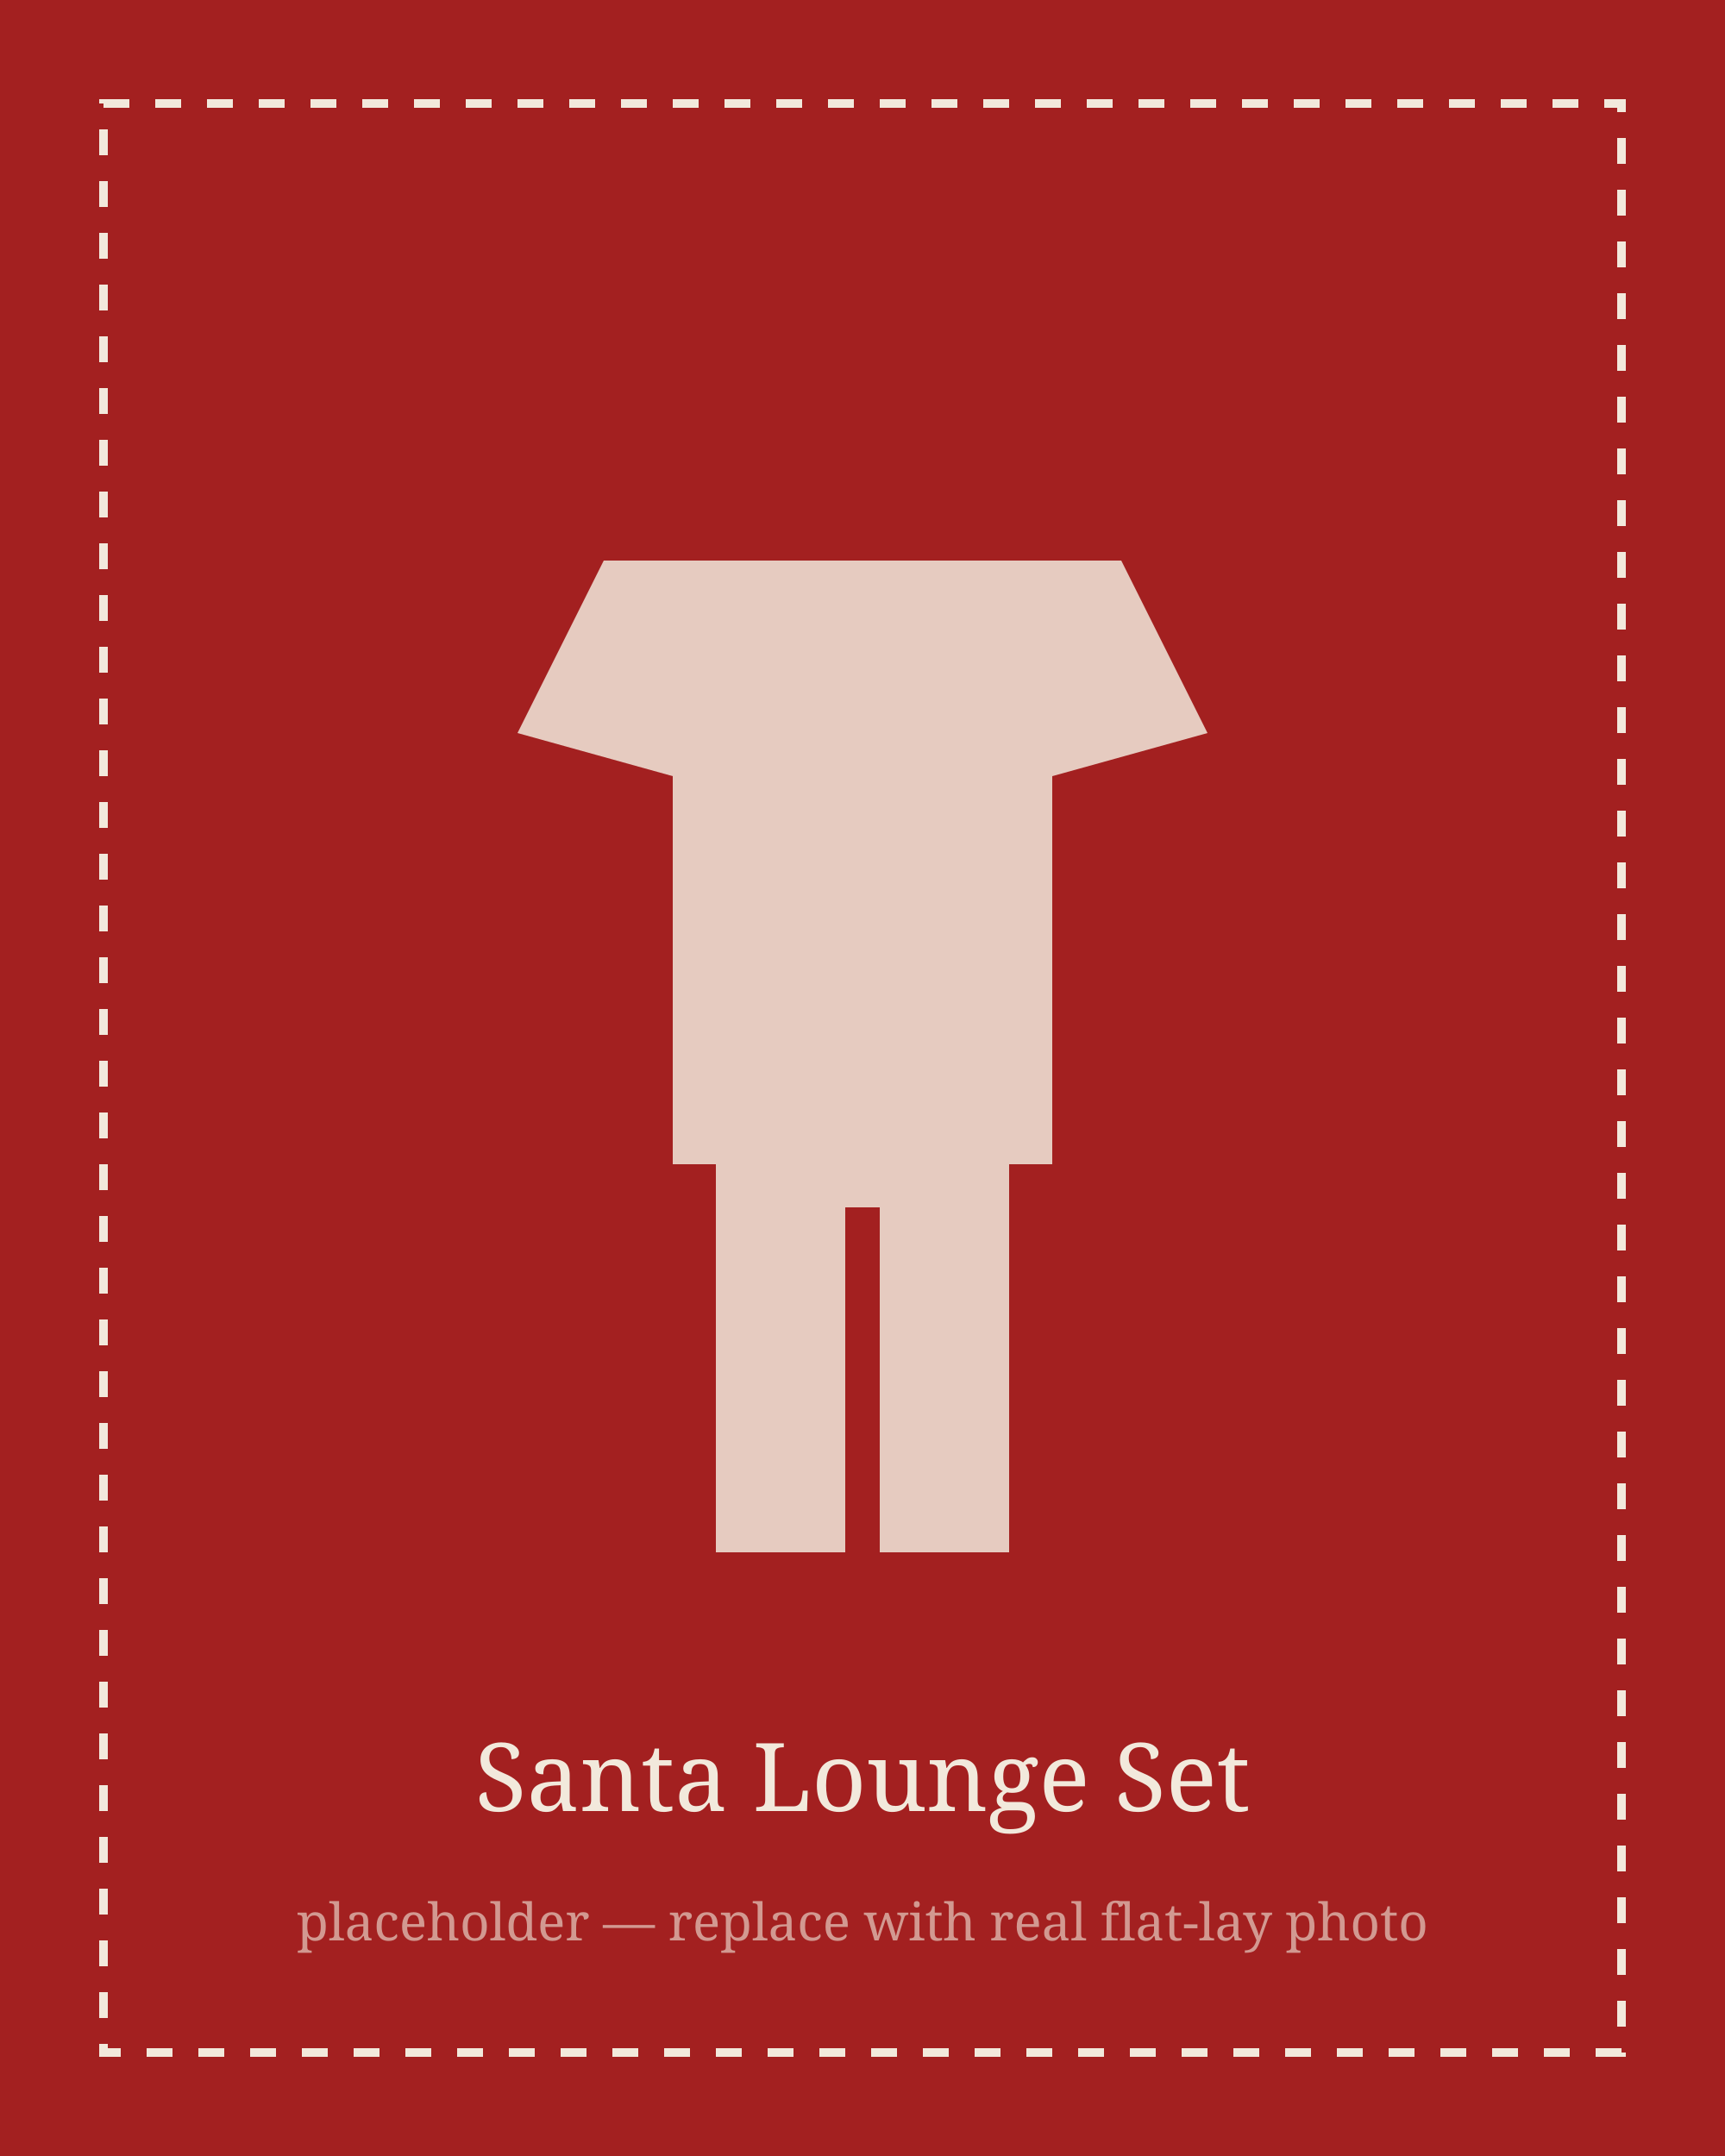
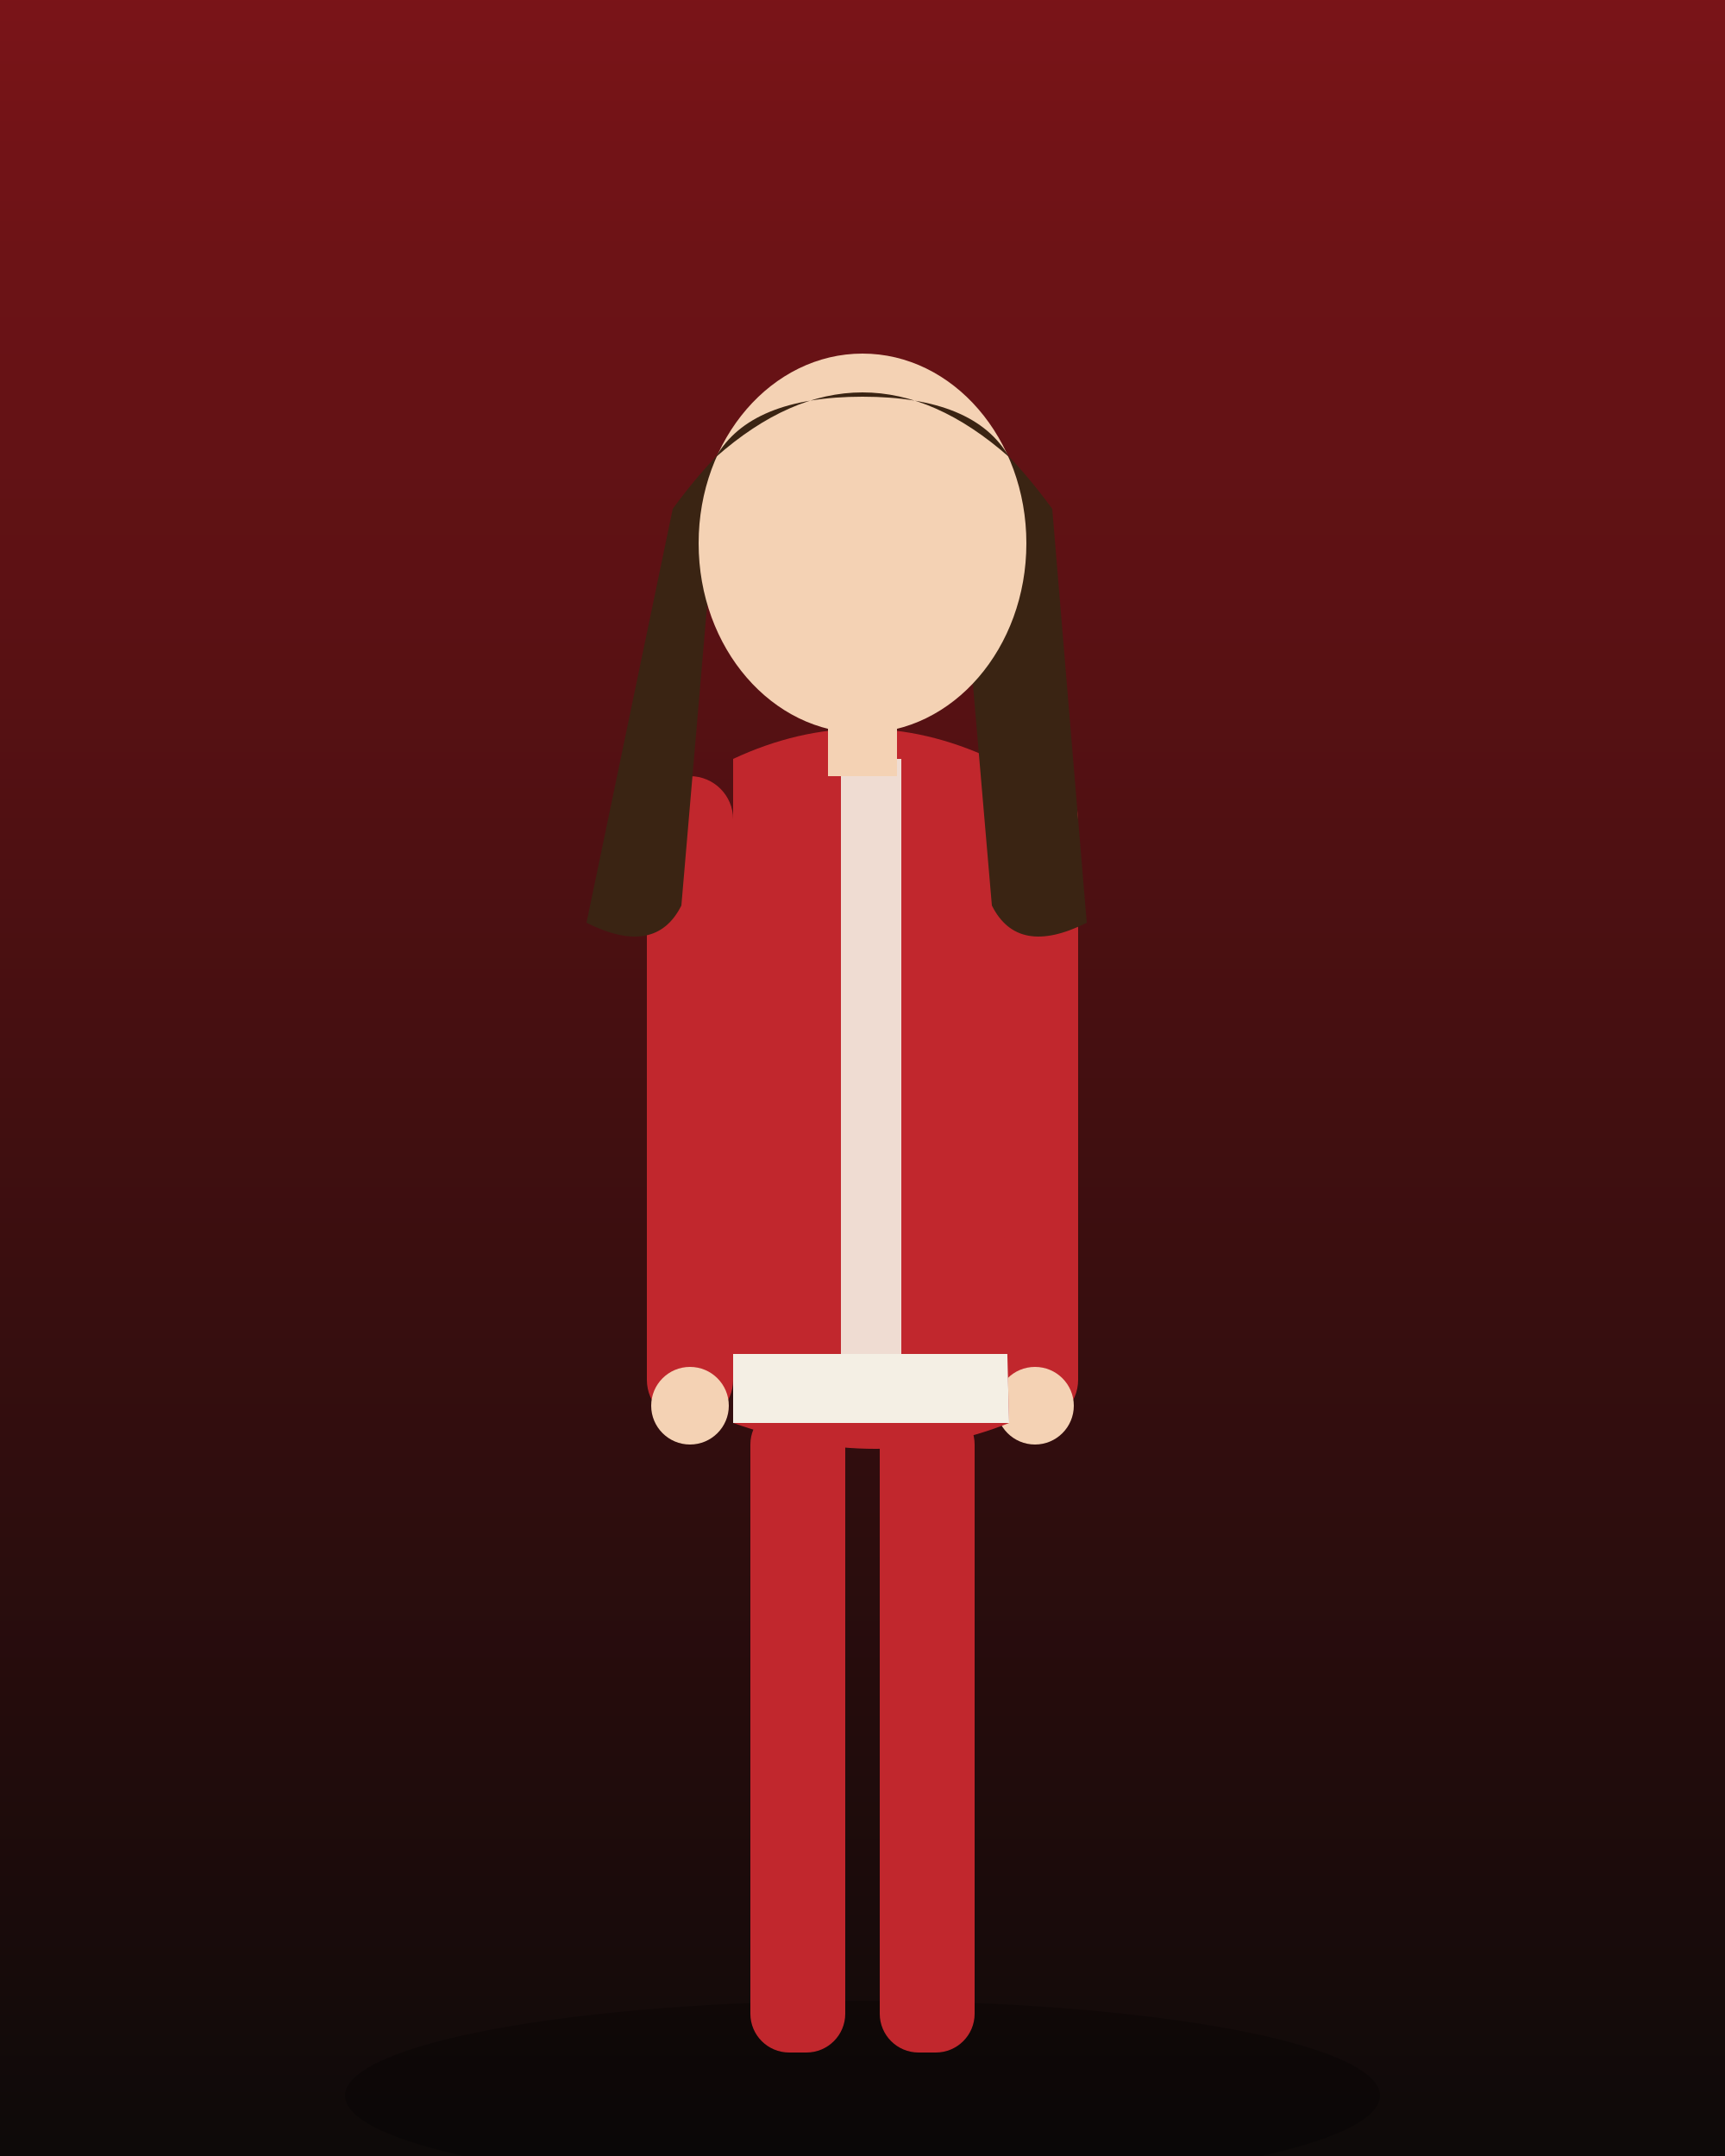
- <svg xmlns="http://www.w3.org/2000/svg" width="400" height="500" viewBox="0 0 400 500">
-   <rect width="400" height="500" fill="#A32020" />
-   <rect x="24" y="24" width="352" height="452" fill="none" stroke="#F2E9DC" stroke-width="2" stroke-dasharray="6 6" />
-   <g transform="translate(200,210)">
-     <path d="M -60 -80 L 60 -80 L 80 -40 L 44 -30 L 44 60 L 34 60 L 34 150 L 4 150 L 4 70 L -4 70 L -4 150 L -34 150 L -34 60 L -44 60 L -44 -30 L -80 -40 Z" fill="#F2E9DC" opacity="0.85" />
+ <svg xmlns="http://www.w3.org/2000/svg" width="400" height="500" viewBox="0 0 400 500" role="img" aria-label="Santa Lounge Set illustration">
+   <defs>
+     <linearGradient id="g-pj-santa-lounge" x1="0" y1="0" x2="0" y2="1">
+       <stop offset="0" stop-color="#7A1418" />
+       <stop offset="1" stop-color="#0d0a09" />
+     </linearGradient>
+   </defs>
+   <rect width="400" height="500" fill="url(#g-pj-santa-lounge)" />
+   <ellipse cx="200" cy="486" rx="120" ry="22" fill="#000" opacity="0.25" />
+   <clipPath id="t-pj-santa-lounge">
+     <path d="M170 176     q30 -14 60 0     l4 154     q-30 12 -64 0 Z" />
+   </clipPath>
+   <rect x="174" y="326" width="22" height="150" rx="9" fill="#C1272D" />
+   <rect x="204" y="326" width="22" height="150" rx="9" fill="#C1272D" />
+   <rect x="150" y="180" width="20" height="150" rx="10" fill="#C1272D" />
+   <rect x="230" y="180" width="20" height="150" rx="10" fill="#C1272D" />
+   <circle cx="160" cy="326" r="9" fill="#F4D2B4" />
+   <circle cx="240" cy="326" r="9" fill="#F4D2B4" />
+   <path d="M170 176     q30 -14 60 0     l4 154     q-30 12 -64 0 Z" fill="#C1272D" />
+   <g clip-path="url(#t-pj-santa-lounge)">
+     <rect x="170" y="314" width="64" height="16" fill="#F4EFE4" />
+     <rect x="195" y="176" width="14" height="154" fill="#F4EFE4" opacity="0.9" />
  </g>
-   <text x="200" y="420" font-family="Georgia, serif" font-size="22" fill="#F2E9DC" text-anchor="middle">Santa Lounge Set</text>
-   <text x="200" y="450" font-family="Georgia, serif" font-size="12" fill="#F2E9DC" opacity="0.6" text-anchor="middle">placeholder — replace with real flat-lay photo</text>
+   <rect x="192" y="150" width="16" height="30" fill="#F4D2B4" />
+   <path d="M156 118 q44 -60 88 0 l8 96 q-16 8 -22 -4 l-6 -70 q-28 14 -60 0 l-6 70 q-6 12 -22 4 Z" fill="#3A2413" />
+   <ellipse cx="200" cy="126" rx="38" ry="44" fill="#F4D2B4" />
+   <path d="M166 106 q34 -30 68 0 q-8 -14 -34 -14 q-26 0 -34 14 Z" fill="#3A2413" />
</svg>
